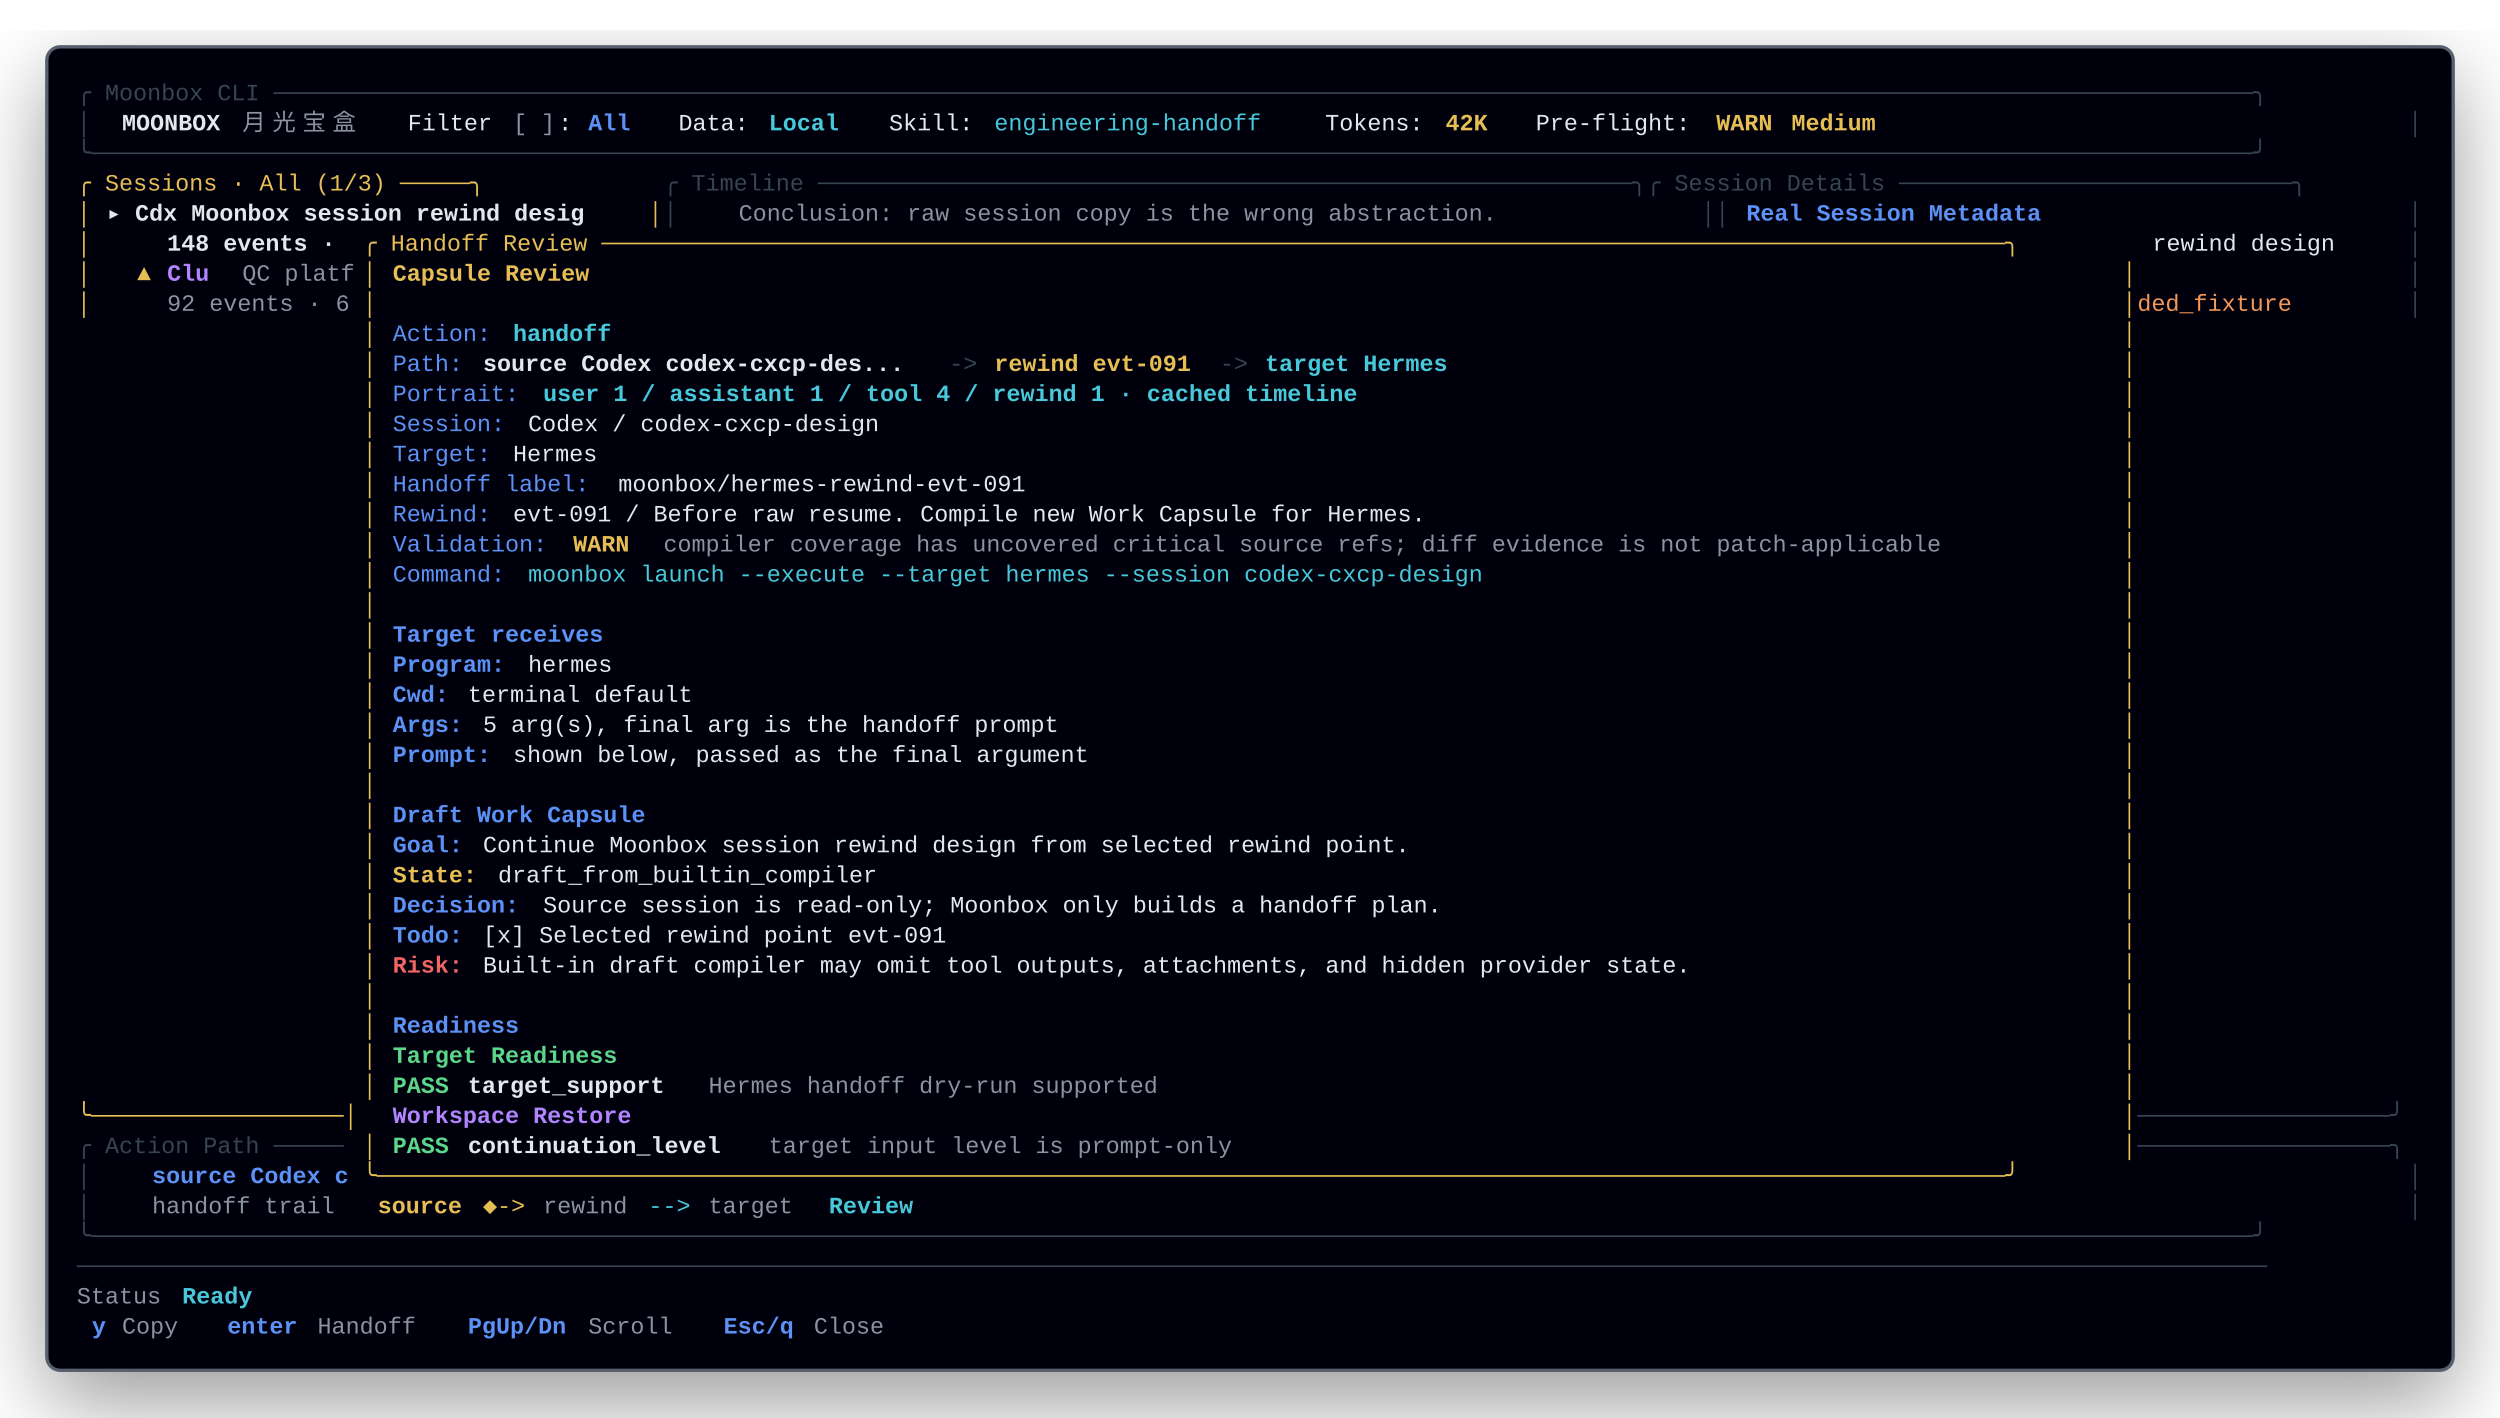
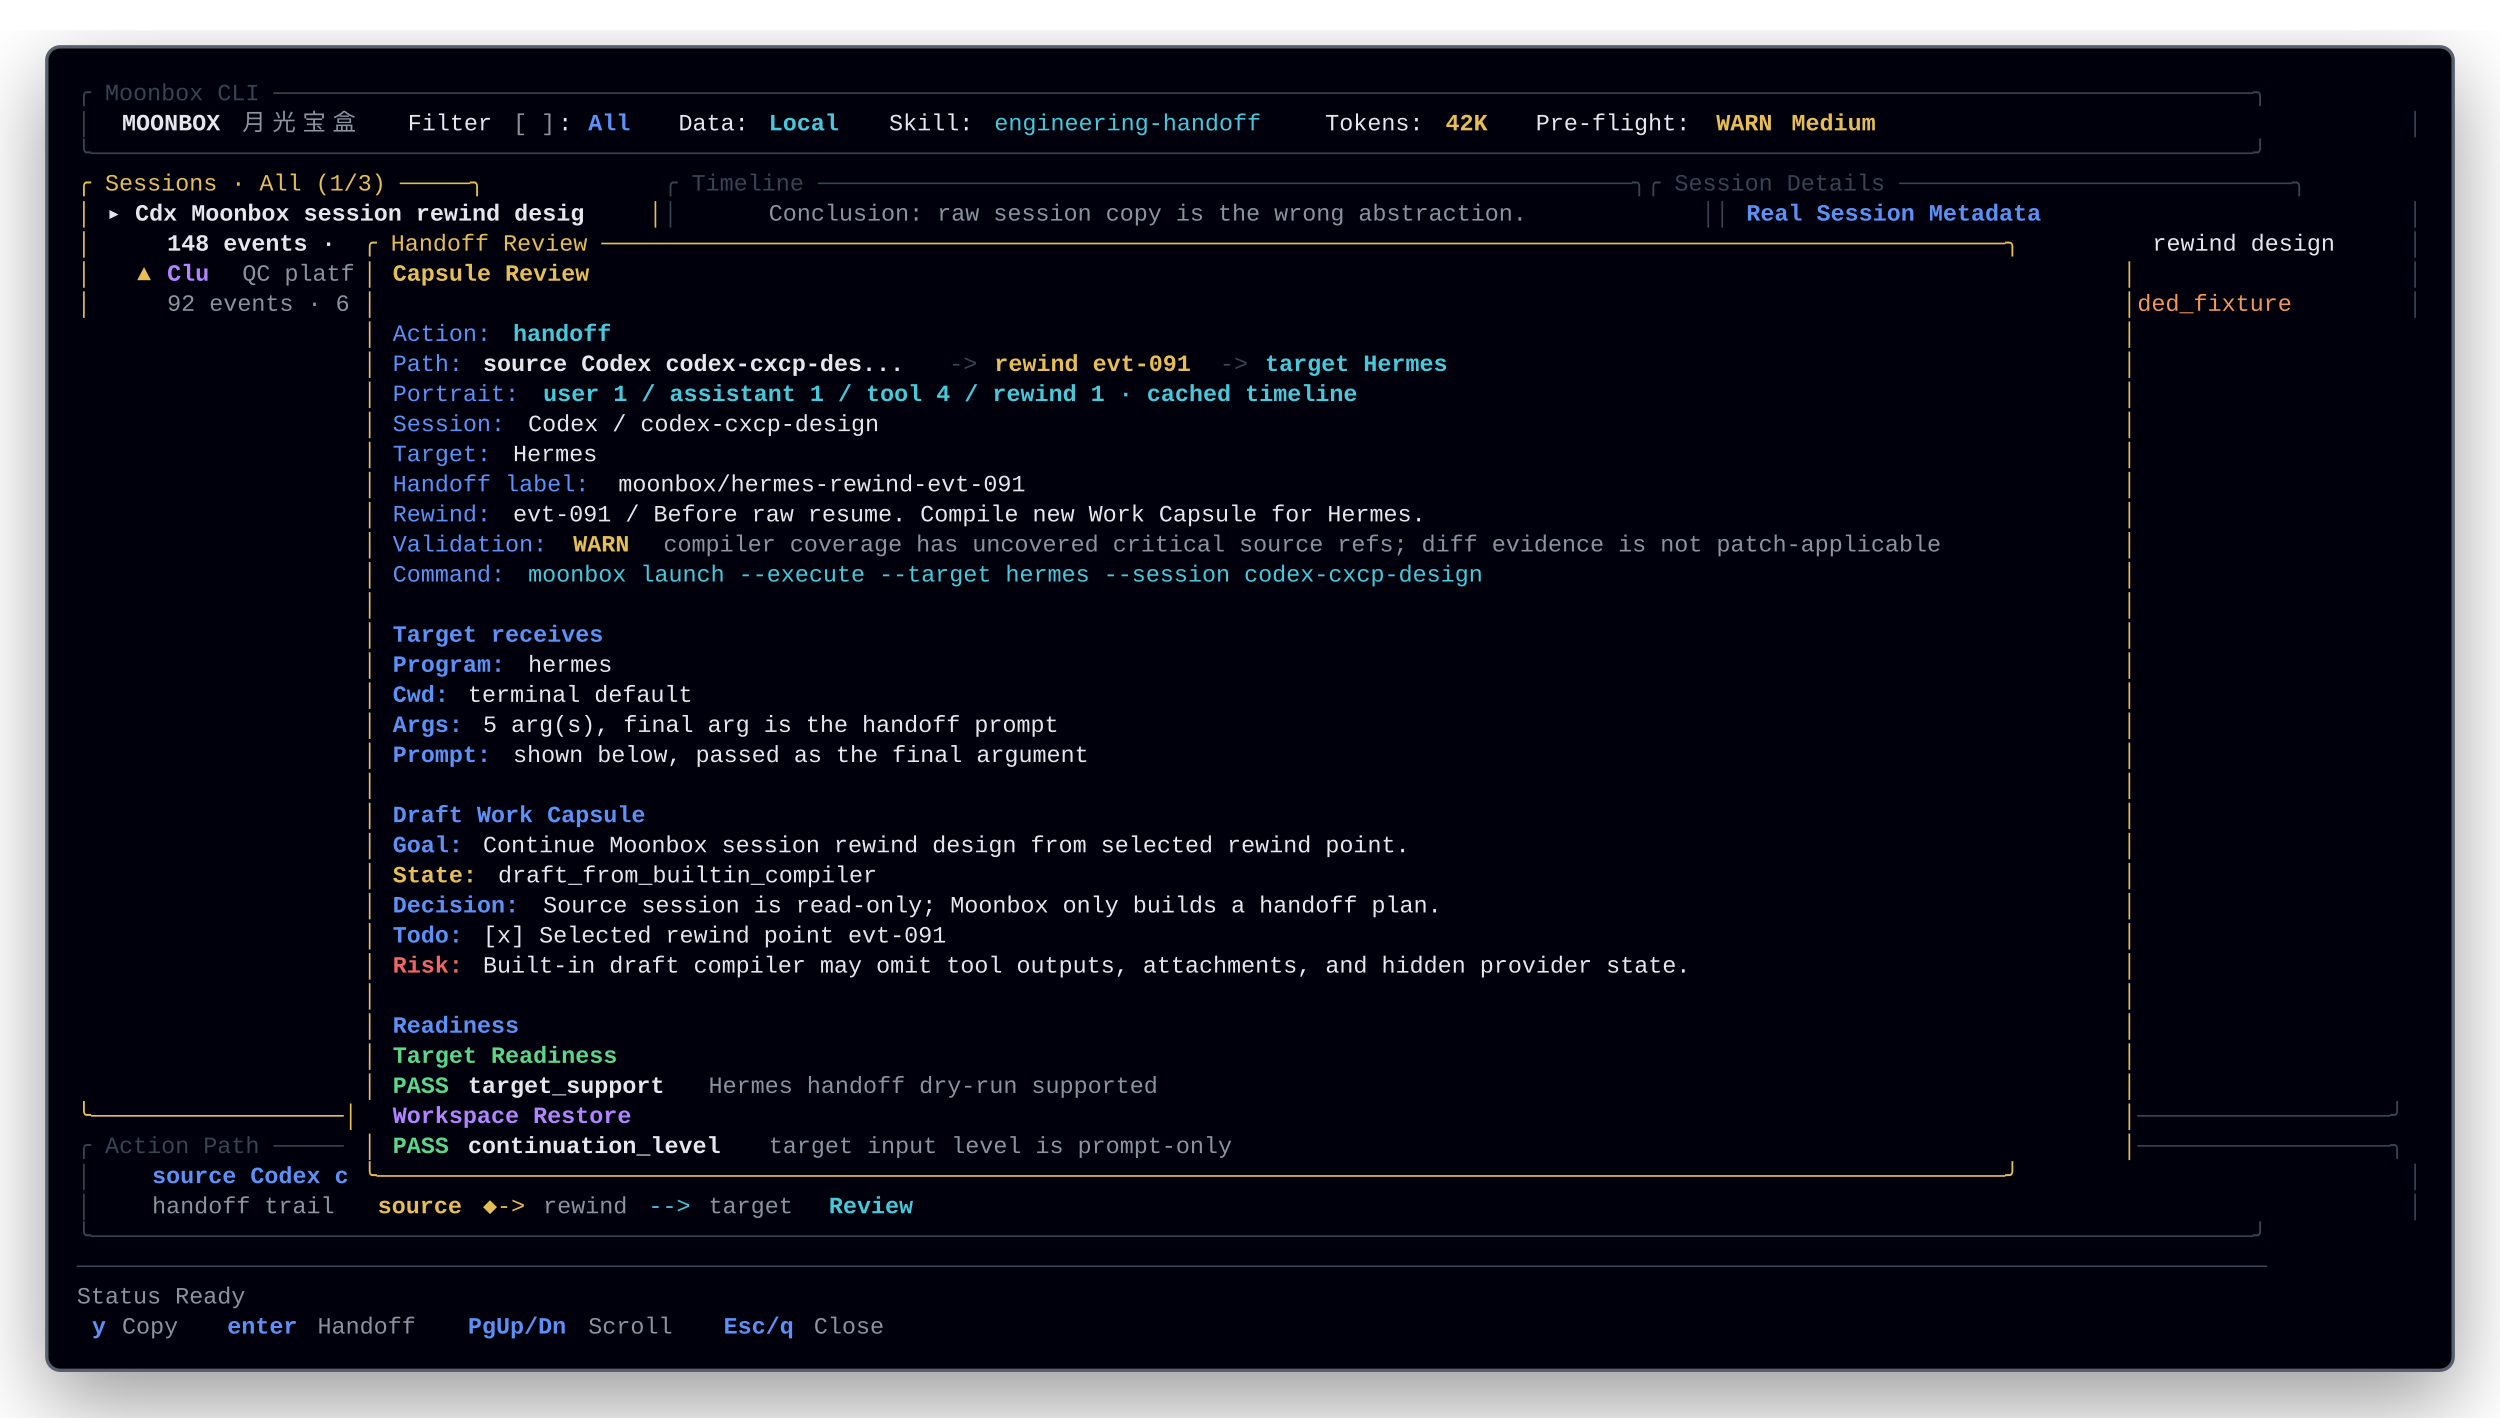
<svg xmlns="http://www.w3.org/2000/svg" width="1496" height="848" viewBox="0 0 1496 848" role="img" aria-labelledby="title desc">
  <defs>
    <filter id="shadow" x="-10%" y="-10%" width="120%" height="120%">
      <feDropShadow dx="0" dy="18" stdDeviation="26" flood-color="#000000" flood-opacity="0.40" />
    </filter>
    <style>
      .mono { font-family: ui-monospace, SFMono-Regular, Menlo, Monaco, Consolas, "Liberation Mono", monospace; white-space: pre; }
    </style>
  </defs>
  <rect x="28" y="28" width="1440" height="792" rx="8" fill="#050607" stroke="#58616f" stroke-width="2" filter="url(#shadow)" />
  <text x="46" y="60" class="mono" font-size="14" font-weight="500" fill="#374452">╭ Moonbox CLI ─────────────────────────────────────────────────────────────────────────────────────────────────────────────────────────────────────────────╮</text>
  <text x="46" y="78" class="mono" font-size="14" font-weight="500" fill="#374452">│</text>
  <text x="73" y="78" class="mono" font-size="14" font-weight="800" fill="#e4e8ec">MOONBOX</text>
  <text x="145" y="78" class="mono" font-size="14" font-weight="500" fill="#8b949e">月</text>
  <text x="163" y="78" class="mono" font-size="14" font-weight="500" fill="#8b949e">光</text>
  <text x="181" y="78" class="mono" font-size="14" font-weight="500" fill="#8b949e">宝</text>
  <text x="199" y="78" class="mono" font-size="14" font-weight="500" fill="#8b949e">盒</text>
  <text x="244" y="78" class="mono" font-size="14" font-weight="500" fill="#e4e8ec">Filter</text>
  <text x="307" y="78" class="mono" font-size="14" font-weight="500" fill="#8b949e">[ ]</text>
  <text x="334" y="78" class="mono" font-size="14" font-weight="500" fill="#e4e8ec">:</text>
  <text x="352" y="78" class="mono" font-size="14" font-weight="800" fill="#5c91f5">All</text>
  <text x="406" y="78" class="mono" font-size="14" font-weight="500" fill="#e4e8ec">Data:</text>
  <text x="460" y="78" class="mono" font-size="14" font-weight="800" fill="#47c9da">Local</text>
  <text x="532" y="78" class="mono" font-size="14" font-weight="500" fill="#e4e8ec">Skill:</text>
  <text x="595" y="78" class="mono" font-size="14" font-weight="500" fill="#47c9da">engineering-handoff</text>
  <text x="793" y="78" class="mono" font-size="14" font-weight="500" fill="#e4e8ec">Tokens:</text>
  <text x="865" y="78" class="mono" font-size="14" font-weight="800" fill="#e6be53">42K</text>
  <text x="919" y="78" class="mono" font-size="14" font-weight="500" fill="#e4e8ec">Pre-flight:</text>
  <text x="1027" y="78" class="mono" font-size="14" font-weight="800" fill="#e6be53">WARN</text>
  <text x="1072" y="78" class="mono" font-size="14" font-weight="800" fill="#e6be53">Medium</text>
  <text x="1441" y="78" class="mono" font-size="14" font-weight="500" fill="#374452">│</text>
  <text x="46" y="96" class="mono" font-size="14" font-weight="500" fill="#374452">╰──────────────────────────────────────────────────────────────────────────────────────────────────────────────────────────────────────────────────────────╯</text>
  <text x="46" y="114" class="mono" font-size="14" font-weight="500" fill="#e6be53">╭ Sessions · All (1/3)           ─────╮</text>
  <text x="397" y="114" class="mono" font-size="14" font-weight="500" fill="#374452">╭ Timeline ──────────────────────────────────────────────────────────╮╭ Session Details ────────────────────────────╮</text>
  <text x="46" y="132" class="mono" font-size="14" font-weight="500" fill="#e6be53">│</text>
  <text x="64" y="132" class="mono" font-size="14" font-weight="800" fill="#e4e8ec">▸ Cdx  Moonbox session rewind desig</text>
  <text x="388" y="132" class="mono" font-size="14" font-weight="500" fill="#e6be53">│</text>
  <text x="397" y="132" class="mono" font-size="14" font-weight="500" fill="#374452">│</text>
-   <text x="442" y="132" class="mono" font-size="14" font-weight="500" fill="#8b949e">Conclusion: raw session copy is the wrong abstraction.</text>
+   <text x="460" y="132" class="mono" font-size="14" font-weight="500" fill="#8b949e">Conclusion: raw session copy is the wrong abstraction.</text>
  <text x="1018" y="132" class="mono" font-size="14" font-weight="500" fill="#374452">││</text>
  <text x="1045" y="132" class="mono" font-size="14" font-weight="800" fill="#5c91f5">Real Session Metadata</text>
  <text x="1441" y="132" class="mono" font-size="14" font-weight="500" fill="#374452">│</text>
  <text x="46" y="150" class="mono" font-size="14" font-weight="500" fill="#e6be53">│</text>
  <text x="100" y="150" class="mono" font-size="14" font-weight="800" fill="#e4e8ec">148 events ·</text>
  <text x="217" y="150" class="mono" font-size="14" font-weight="500" fill="#e6be53">╭ Handoff Review ────────────────────────────────────────────────────────────────────────────────────────────────────╮</text>
  <text x="1288" y="150" class="mono" font-size="14" font-weight="500" fill="#e4e8ec">rewind design</text>
  <text x="1441" y="150" class="mono" font-size="14" font-weight="500" fill="#374452">│</text>
  <text x="46" y="168" class="mono" font-size="14" font-weight="500" fill="#e6be53">│</text>
  <text x="82" y="168" class="mono" font-size="14" font-weight="500" fill="#e6be53">▲</text>
  <text x="100" y="168" class="mono" font-size="14" font-weight="800" fill="#b284ff">Clu</text>
  <text x="145" y="168" class="mono" font-size="14" font-weight="500" fill="#8b949e">QC platf</text>
  <text x="217" y="168" class="mono" font-size="14" font-weight="500" fill="#e6be53">│</text>
  <text x="235" y="168" class="mono" font-size="14" font-weight="800" fill="#e6be53">Capsule Review</text>
  <text x="1270" y="168" class="mono" font-size="14" font-weight="500" fill="#e6be53">│</text>
  <text x="1441" y="168" class="mono" font-size="14" font-weight="500" fill="#374452">│</text>
  <text x="46" y="186" class="mono" font-size="14" font-weight="500" fill="#e6be53">│</text>
  <text x="100" y="186" class="mono" font-size="14" font-weight="500" fill="#8b949e">92 events · 6</text>
  <text x="217" y="186" class="mono" font-size="14" font-weight="500" fill="#e6be53">│</text>
  <text x="1270" y="186" class="mono" font-size="14" font-weight="500" fill="#e6be53">│</text>
  <text x="1279" y="186" class="mono" font-size="14" font-weight="500" fill="#f59756">ded_fixture</text>
  <text x="1441" y="186" class="mono" font-size="14" font-weight="500" fill="#374452">│</text>
  <text x="217" y="204" class="mono" font-size="14" font-weight="500" fill="#e6be53">│</text>
  <text x="235" y="204" class="mono" font-size="14" font-weight="500" fill="#5c91f5">Action:</text>
  <text x="307" y="204" class="mono" font-size="14" font-weight="800" fill="#47c9da">handoff</text>
  <text x="1270" y="204" class="mono" font-size="14" font-weight="500" fill="#e6be53">│</text>
  <text x="217" y="222" class="mono" font-size="14" font-weight="500" fill="#e6be53">│</text>
  <text x="235" y="222" class="mono" font-size="14" font-weight="500" fill="#5c91f5">Path:</text>
  <text x="289" y="222" class="mono" font-size="14" font-weight="800" fill="#e4e8ec">source Codex codex-cxcp-des...</text>
  <text x="568" y="222" class="mono" font-size="14" font-weight="500" fill="#374452">-&gt;</text>
  <text x="595" y="222" class="mono" font-size="14" font-weight="800" fill="#e6be53">rewind evt-091</text>
  <text x="730" y="222" class="mono" font-size="14" font-weight="500" fill="#374452">-&gt;</text>
  <text x="757" y="222" class="mono" font-size="14" font-weight="800" fill="#47c9da">target Hermes</text>
  <text x="1270" y="222" class="mono" font-size="14" font-weight="500" fill="#e6be53">│</text>
  <text x="217" y="240" class="mono" font-size="14" font-weight="500" fill="#e6be53">│</text>
  <text x="235" y="240" class="mono" font-size="14" font-weight="500" fill="#5c91f5">Portrait:</text>
  <text x="325" y="240" class="mono" font-size="14" font-weight="800" fill="#47c9da">user 1 / assistant 1 / tool 4 / rewind 1 · cached timeline</text>
  <text x="1270" y="240" class="mono" font-size="14" font-weight="500" fill="#e6be53">│</text>
  <text x="217" y="258" class="mono" font-size="14" font-weight="500" fill="#e6be53">│</text>
  <text x="235" y="258" class="mono" font-size="14" font-weight="500" fill="#5c91f5">Session:</text>
  <text x="316" y="258" class="mono" font-size="14" font-weight="500" fill="#e4e8ec">Codex / codex-cxcp-design</text>
  <text x="1270" y="258" class="mono" font-size="14" font-weight="500" fill="#e6be53">│</text>
  <text x="217" y="276" class="mono" font-size="14" font-weight="500" fill="#e6be53">│</text>
  <text x="235" y="276" class="mono" font-size="14" font-weight="500" fill="#5c91f5">Target:</text>
  <text x="307" y="276" class="mono" font-size="14" font-weight="500" fill="#e4e8ec">Hermes</text>
  <text x="1270" y="276" class="mono" font-size="14" font-weight="500" fill="#e6be53">│</text>
  <text x="217" y="294" class="mono" font-size="14" font-weight="500" fill="#e6be53">│</text>
  <text x="235" y="294" class="mono" font-size="14" font-weight="500" fill="#5c91f5">Handoff label:</text>
  <text x="370" y="294" class="mono" font-size="14" font-weight="500" fill="#e4e8ec">moonbox/hermes-rewind-evt-091</text>
  <text x="1270" y="294" class="mono" font-size="14" font-weight="500" fill="#e6be53">│</text>
  <text x="217" y="312" class="mono" font-size="14" font-weight="500" fill="#e6be53">│</text>
  <text x="235" y="312" class="mono" font-size="14" font-weight="500" fill="#5c91f5">Rewind:</text>
  <text x="307" y="312" class="mono" font-size="14" font-weight="500" fill="#e4e8ec">evt-091 / Before raw resume. Compile new Work Capsule for Hermes.</text>
  <text x="1270" y="312" class="mono" font-size="14" font-weight="500" fill="#e6be53">│</text>
  <text x="217" y="330" class="mono" font-size="14" font-weight="500" fill="#e6be53">│</text>
  <text x="235" y="330" class="mono" font-size="14" font-weight="500" fill="#5c91f5">Validation:</text>
  <text x="343" y="330" class="mono" font-size="14" font-weight="800" fill="#e6be53">WARN</text>
  <text x="397" y="330" class="mono" font-size="14" font-weight="500" fill="#8b949e">compiler coverage has uncovered critical source refs; diff evidence is not patch-applicable</text>
  <text x="1270" y="330" class="mono" font-size="14" font-weight="500" fill="#e6be53">│</text>
  <text x="217" y="348" class="mono" font-size="14" font-weight="500" fill="#e6be53">│</text>
  <text x="235" y="348" class="mono" font-size="14" font-weight="500" fill="#5c91f5">Command:</text>
  <text x="316" y="348" class="mono" font-size="14" font-weight="500" fill="#47c9da">moonbox launch --execute --target hermes --session codex-cxcp-design</text>
  <text x="1270" y="348" class="mono" font-size="14" font-weight="500" fill="#e6be53">│</text>
  <text x="217" y="366" class="mono" font-size="14" font-weight="500" fill="#e6be53">│</text>
  <text x="1270" y="366" class="mono" font-size="14" font-weight="500" fill="#e6be53">│</text>
  <text x="217" y="384" class="mono" font-size="14" font-weight="500" fill="#e6be53">│</text>
  <text x="235" y="384" class="mono" font-size="14" font-weight="800" fill="#5c91f5">Target receives</text>
  <text x="1270" y="384" class="mono" font-size="14" font-weight="500" fill="#e6be53">│</text>
  <text x="217" y="402" class="mono" font-size="14" font-weight="500" fill="#e6be53">│</text>
  <text x="235" y="402" class="mono" font-size="14" font-weight="800" fill="#5c91f5">Program:</text>
  <text x="316" y="402" class="mono" font-size="14" font-weight="500" fill="#e4e8ec">hermes</text>
  <text x="1270" y="402" class="mono" font-size="14" font-weight="500" fill="#e6be53">│</text>
  <text x="217" y="420" class="mono" font-size="14" font-weight="500" fill="#e6be53">│</text>
  <text x="235" y="420" class="mono" font-size="14" font-weight="800" fill="#5c91f5">Cwd:</text>
  <text x="280" y="420" class="mono" font-size="14" font-weight="500" fill="#e4e8ec">terminal default</text>
  <text x="1270" y="420" class="mono" font-size="14" font-weight="500" fill="#e6be53">│</text>
  <text x="217" y="438" class="mono" font-size="14" font-weight="500" fill="#e6be53">│</text>
  <text x="235" y="438" class="mono" font-size="14" font-weight="800" fill="#5c91f5">Args:</text>
  <text x="289" y="438" class="mono" font-size="14" font-weight="500" fill="#e4e8ec">5 arg(s), final arg is the handoff prompt</text>
  <text x="1270" y="438" class="mono" font-size="14" font-weight="500" fill="#e6be53">│</text>
  <text x="217" y="456" class="mono" font-size="14" font-weight="500" fill="#e6be53">│</text>
  <text x="235" y="456" class="mono" font-size="14" font-weight="800" fill="#5c91f5">Prompt:</text>
  <text x="307" y="456" class="mono" font-size="14" font-weight="500" fill="#e4e8ec">shown below, passed as the final argument</text>
  <text x="1270" y="456" class="mono" font-size="14" font-weight="500" fill="#e6be53">│</text>
  <text x="217" y="474" class="mono" font-size="14" font-weight="500" fill="#e6be53">│</text>
  <text x="1270" y="474" class="mono" font-size="14" font-weight="500" fill="#e6be53">│</text>
  <text x="217" y="492" class="mono" font-size="14" font-weight="500" fill="#e6be53">│</text>
  <text x="235" y="492" class="mono" font-size="14" font-weight="800" fill="#5c91f5">Draft Work Capsule</text>
  <text x="1270" y="492" class="mono" font-size="14" font-weight="500" fill="#e6be53">│</text>
  <text x="217" y="510" class="mono" font-size="14" font-weight="500" fill="#e6be53">│</text>
  <text x="235" y="510" class="mono" font-size="14" font-weight="800" fill="#5c91f5">Goal:</text>
  <text x="289" y="510" class="mono" font-size="14" font-weight="500" fill="#e4e8ec">Continue Moonbox session rewind design from selected rewind point.</text>
  <text x="1270" y="510" class="mono" font-size="14" font-weight="500" fill="#e6be53">│</text>
  <text x="217" y="528" class="mono" font-size="14" font-weight="500" fill="#e6be53">│</text>
  <text x="235" y="528" class="mono" font-size="14" font-weight="800" fill="#e6be53">State:</text>
  <text x="298" y="528" class="mono" font-size="14" font-weight="500" fill="#e4e8ec">draft_from_builtin_compiler</text>
  <text x="1270" y="528" class="mono" font-size="14" font-weight="500" fill="#e6be53">│</text>
  <text x="217" y="546" class="mono" font-size="14" font-weight="500" fill="#e6be53">│</text>
  <text x="235" y="546" class="mono" font-size="14" font-weight="800" fill="#5c91f5">Decision:</text>
  <text x="325" y="546" class="mono" font-size="14" font-weight="500" fill="#e4e8ec">Source session is read-only; Moonbox only builds a handoff plan.</text>
  <text x="1270" y="546" class="mono" font-size="14" font-weight="500" fill="#e6be53">│</text>
  <text x="217" y="564" class="mono" font-size="14" font-weight="500" fill="#e6be53">│</text>
  <text x="235" y="564" class="mono" font-size="14" font-weight="800" fill="#5c91f5">Todo:</text>
  <text x="289" y="564" class="mono" font-size="14" font-weight="500" fill="#e4e8ec">[x] Selected rewind point evt-091</text>
  <text x="1270" y="564" class="mono" font-size="14" font-weight="500" fill="#e6be53">│</text>
  <text x="217" y="582" class="mono" font-size="14" font-weight="500" fill="#e6be53">│</text>
  <text x="235" y="582" class="mono" font-size="14" font-weight="800" fill="#f16565">Risk:</text>
  <text x="289" y="582" class="mono" font-size="14" font-weight="500" fill="#e4e8ec">Built-in draft compiler may omit tool outputs, attachments, and hidden provider state.</text>
  <text x="1270" y="582" class="mono" font-size="14" font-weight="500" fill="#e6be53">│</text>
  <text x="217" y="600" class="mono" font-size="14" font-weight="500" fill="#e6be53">│</text>
  <text x="1270" y="600" class="mono" font-size="14" font-weight="500" fill="#e6be53">│</text>
  <text x="217" y="618" class="mono" font-size="14" font-weight="500" fill="#e6be53">│</text>
  <text x="235" y="618" class="mono" font-size="14" font-weight="800" fill="#5c91f5">Readiness</text>
  <text x="1270" y="618" class="mono" font-size="14" font-weight="500" fill="#e6be53">│</text>
  <text x="217" y="636" class="mono" font-size="14" font-weight="500" fill="#e6be53">│</text>
  <text x="235" y="636" class="mono" font-size="14" font-weight="800" fill="#5cd689">Target Readiness</text>
  <text x="1270" y="636" class="mono" font-size="14" font-weight="500" fill="#e6be53">│</text>
  <text x="217" y="654" class="mono" font-size="14" font-weight="500" fill="#e6be53">│</text>
  <text x="235" y="654" class="mono" font-size="14" font-weight="800" fill="#5cd689">PASS</text>
  <text x="280" y="654" class="mono" font-size="14" font-weight="800" fill="#e4e8ec">target_support</text>
  <text x="424" y="654" class="mono" font-size="14" font-weight="500" fill="#8b949e">Hermes handoff dry-run supported</text>
  <text x="1270" y="654" class="mono" font-size="14" font-weight="500" fill="#e6be53">│</text>
  <text x="46" y="672" class="mono" font-size="14" font-weight="500" fill="#e6be53">╰──────────────────│</text>
  <text x="235" y="672" class="mono" font-size="14" font-weight="800" fill="#b284ff">Workspace Restore</text>
  <text x="1270" y="672" class="mono" font-size="14" font-weight="500" fill="#e6be53">│</text>
  <text x="1279" y="672" class="mono" font-size="14" font-weight="500" fill="#374452">──────────────────╯</text>
  <text x="46" y="690" class="mono" font-size="14" font-weight="500" fill="#374452">╭ Action Path ─────</text>
  <text x="217" y="690" class="mono" font-size="14" font-weight="500" fill="#e6be53">│</text>
  <text x="235" y="690" class="mono" font-size="14" font-weight="800" fill="#5cd689">PASS</text>
  <text x="280" y="690" class="mono" font-size="14" font-weight="800" fill="#e4e8ec">continuation_level</text>
  <text x="460" y="690" class="mono" font-size="14" font-weight="500" fill="#8b949e">target input level is prompt-only</text>
  <text x="1270" y="690" class="mono" font-size="14" font-weight="500" fill="#e6be53">│</text>
  <text x="1279" y="690" class="mono" font-size="14" font-weight="500" fill="#374452">──────────────────╮</text>
  <text x="46" y="708" class="mono" font-size="14" font-weight="500" fill="#374452">│</text>
  <text x="91" y="708" class="mono" font-size="14" font-weight="800" fill="#5c91f5">source Codex c</text>
  <text x="217" y="708" class="mono" font-size="14" font-weight="500" fill="#e6be53">╰────────────────────────────────────────────────────────────────────────────────────────────────────────────────────╯</text>
  <text x="1441" y="708" class="mono" font-size="14" font-weight="500" fill="#374452">│</text>
  <text x="46" y="726" class="mono" font-size="14" font-weight="500" fill="#374452">│</text>
  <text x="91" y="726" class="mono" font-size="14" font-weight="500" fill="#8b949e">handoff trail</text>
  <text x="226" y="726" class="mono" font-size="14" font-weight="800" fill="#e6be53">source</text>
  <text x="289" y="726" class="mono" font-size="14" font-weight="500" fill="#e6be53">◆-&gt;</text>
  <text x="325" y="726" class="mono" font-size="14" font-weight="500" fill="#8b949e">rewind</text>
  <text x="388" y="726" class="mono" font-size="14" font-weight="500" fill="#47c9da">--&gt;</text>
  <text x="424" y="726" class="mono" font-size="14" font-weight="500" fill="#8b949e">target</text>
  <text x="496" y="726" class="mono" font-size="14" font-weight="800" fill="#47c9da">Review</text>
  <text x="1441" y="726" class="mono" font-size="14" font-weight="500" fill="#374452">│</text>
  <text x="46" y="744" class="mono" font-size="14" font-weight="500" fill="#374452">╰──────────────────────────────────────────────────────────────────────────────────────────────────────────────────────────────────────────────────────────╯</text>
  <text x="46" y="762" class="mono" font-size="14" font-weight="500" fill="#374452">────────────────────────────────────────────────────────────────────────────────────────────────────────────────────────────────────────────────────────────</text>
-   <text x="46" y="780" class="mono" font-size="14" font-weight="500" fill="#8b949e">Status</text>
-   <text x="109" y="780" class="mono" font-size="14" font-weight="800" fill="#47c9da">Ready</text>
+   <text x="46" y="780" class="mono" font-size="14" font-weight="500" fill="#8b949e">Status Ready</text>
  <text x="55" y="798" class="mono" font-size="14" font-weight="800" fill="#5c91f5">y</text>
  <text x="73" y="798" class="mono" font-size="14" font-weight="500" fill="#8b949e">Copy</text>
  <text x="136" y="798" class="mono" font-size="14" font-weight="800" fill="#5c91f5">enter</text>
  <text x="190" y="798" class="mono" font-size="14" font-weight="500" fill="#8b949e">Handoff</text>
  <text x="280" y="798" class="mono" font-size="14" font-weight="800" fill="#5c91f5">PgUp/Dn</text>
  <text x="352" y="798" class="mono" font-size="14" font-weight="500" fill="#8b949e">Scroll</text>
  <text x="433" y="798" class="mono" font-size="14" font-weight="800" fill="#5c91f5">Esc/q</text>
  <text x="487" y="798" class="mono" font-size="14" font-weight="500" fill="#8b949e">Close</text>
</svg>
